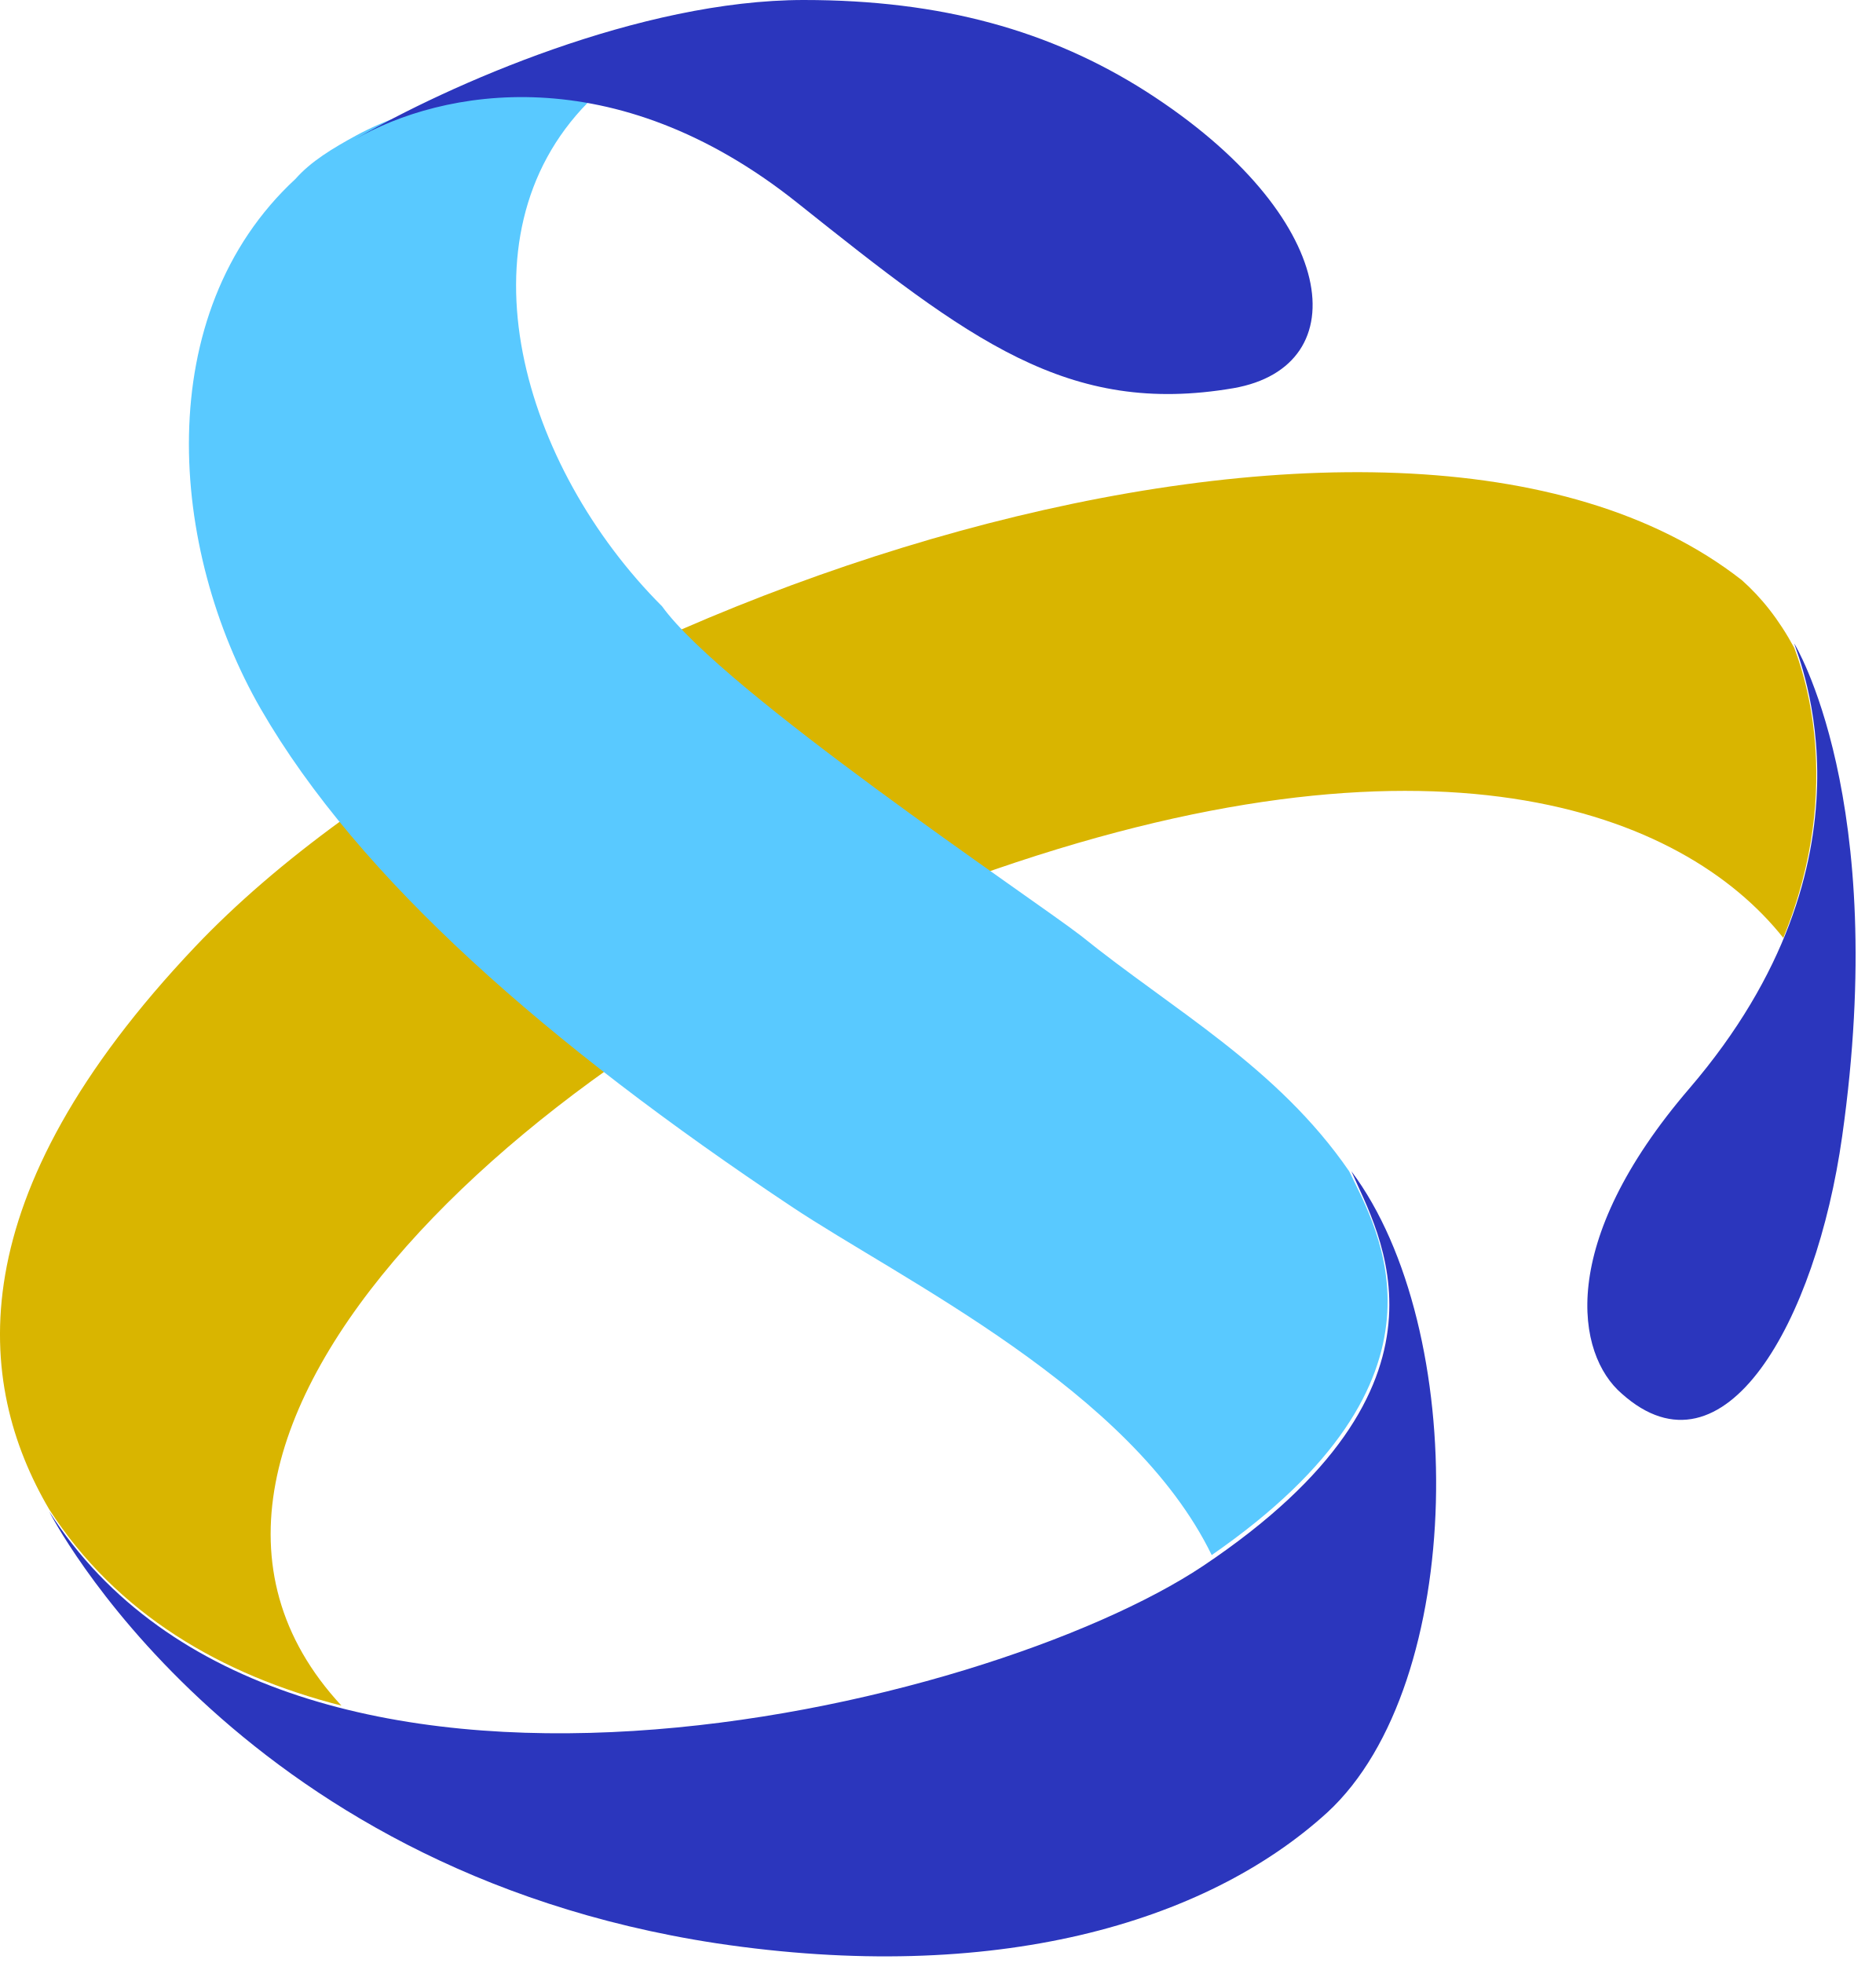
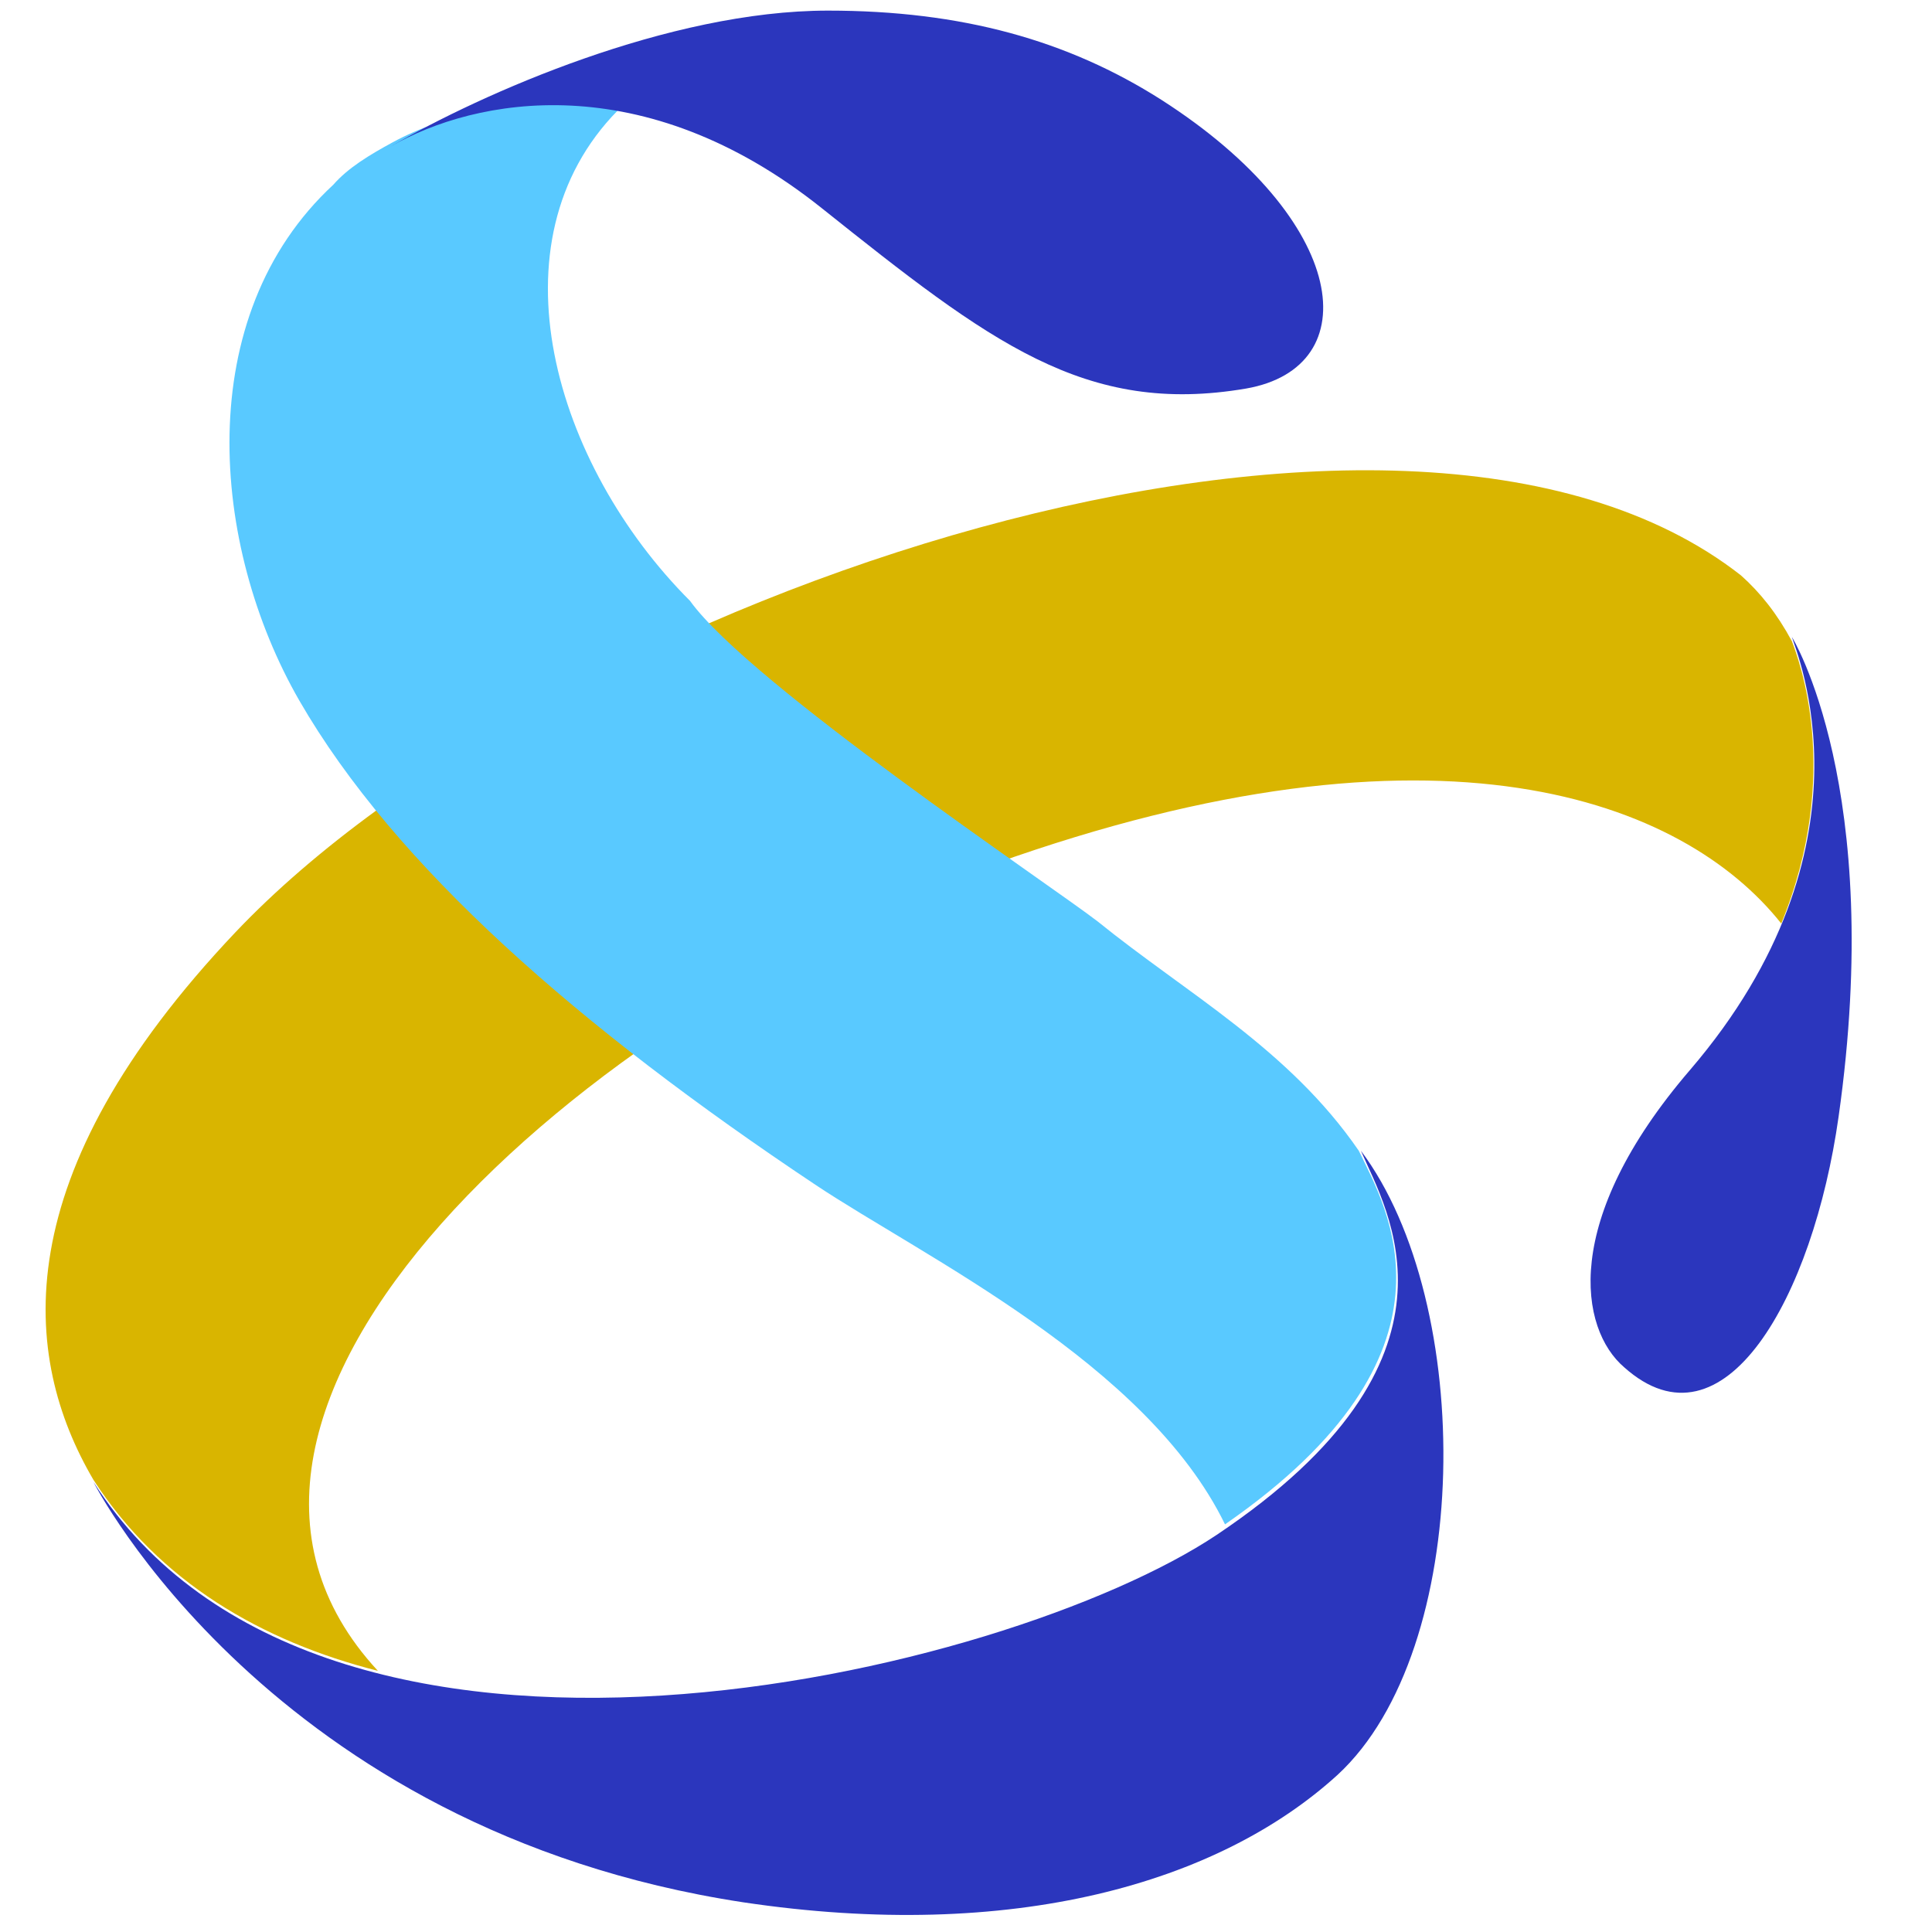
- <svg xmlns="http://www.w3.org/2000/svg" width="100%" height="100%" viewBox="0 0 86 90" version="1.1" xml:space="preserve" style="fill-rule:evenodd;clip-rule:evenodd;stroke-linejoin:round;stroke-miterlimit:2;">
-   <g transform="matrix(1,0,0,1,-182.234,-127.891)">
+ <svg xmlns="http://www.w3.org/2000/svg" width="100%" height="100%" viewBox="0 0 91 91" version="1.1" xml:space="preserve" style="fill-rule:evenodd;clip-rule:evenodd;stroke-linejoin:round;stroke-miterlimit:2;">
+   <g id="Ebene_3">
    <g>
-       <path id="path2219" d="M215.085,216.988C192.784,213.59 184.488,197.188 184.488,197.188C195.284,214.09 227.488,206.289 237.386,199.688C249.784,191.391 245.386,184.391 244.187,181.59C249.585,188.789 249.488,205.09 243.085,210.988C237.488,216.09 227.784,218.891 215.085,216.988Z" style="fill:rgb(43,54,189);fill-rule:nonzero;" />
-       <path id="path2221" d="M263.988,170.891C266.886,163.789 264.784,158.391 264.488,157.59C263.784,156.289 262.988,155.289 262.085,154.488C245.988,141.891 206.187,155.488 191.187,171.289C180.284,182.789 181.085,191.289 184.488,197.09C187.585,201.891 192.386,204.688 197.886,206.09C186.386,193.688 207.687,174.988 226.886,168.09C247.886,160.59 259.386,165.09 263.988,170.891Z" style="fill:rgb(217,181,0);fill-rule:nonzero;" />
-       <path id="path2223" d="M259.687,177.789C268.687,167.289 264.687,158.09 264.488,157.391C264.488,157.391 268.886,164.488 266.687,179.988C265.488,188.488 261.284,195.988 256.585,191.789C254.488,189.988 253.585,184.891 259.687,177.789Z" style="fill:rgb(43,54,189);fill-rule:nonzero;" />
-       <path id="path2225" d="M244.085,181.59C240.784,176.789 235.988,174.188 231.784,170.789C229.585,169.09 215.386,159.59 212.585,155.688C206.187,149.289 203.085,138.789 209.187,132.59C204.784,131.789 200.988,132.789 198.585,134.09C197.488,134.688 196.488,135.289 195.784,136.09C189.085,142.289 189.988,153.09 194.187,160.391C198.687,168.188 207.386,175.789 218.488,183.188C223.585,186.59 234.085,191.59 237.784,199.188C249.488,191.09 245.386,184.289 244.085,181.59Z" style="fill:rgb(89,201,255);fill-rule:nonzero;" />
-       <path id="path2227" d="M218.784,137.188C226.687,143.488 231.187,146.988 238.784,145.688C244.488,144.688 243.687,137.789 234.784,132.09C230.386,129.289 225.386,127.891 219.085,127.891C211.585,127.891 202.784,131.789 198.488,134.289C202.488,131.988 210.386,130.488 218.784,137.188Z" style="fill:rgb(43,54,189);fill-rule:nonzero;" />
+       <path d="M35,89.6c-22.3,-3.4 -30.6,-19.8 -30.6,-19.8c10.8,16.9 43,9.1 52.9,2.5c12.4,-8.3 8,-15.3 6.8,-18.1c5.4,7.2 5.3,23.5 -1.1,29.4c-5.6,5.1 -15.3,7.9 -28,6Z" style="fill:#2b36bd;fill-rule:nonzero;" />
+       <path d="M83.9,43.5c2.9,-7.1 0.8,-12.5 0.5,-13.3c-0.7,-1.3 -1.5,-2.3 -2.4,-3.1c-16.1,-12.6 -55.9,1 -70.9,16.8c-10.9,11.5 -10.1,20 -6.7,25.8c3.1,4.8 7.9,7.6 13.4,9c-11.5,-12.4 9.8,-31.1 29,-38c21,-7.5 32.5,-3 37.1,2.8Z" style="fill:#d9b500;fill-rule:nonzero;" />
+       <path d="M79.6,50.4c9,-10.5 5,-19.7 4.8,-20.4c-0,0 4.4,7.1 2.2,22.6c-1.2,8.5 -5.4,16 -10.1,11.8c-2.1,-1.8 -3,-6.9 3.1,-14Z" style="fill:#2b36bd;fill-rule:nonzero;" />
+       <path d="M64,54.2c-3.3,-4.8 -8.1,-7.4 -12.3,-10.8c-2.2,-1.7 -16.4,-11.2 -19.2,-15.1c-6.4,-6.4 -9.5,-16.9 -3.4,-23.1c-4.4,-0.8 -8.2,0.2 -10.6,1.5c-1.1,0.6 -2.1,1.2 -2.8,2c-6.7,6.2 -5.8,17 -1.6,24.3c4.5,7.8 13.2,15.4 24.3,22.8c5.1,3.4 15.6,8.4 19.3,16c11.7,-8.1 7.6,-14.9 6.3,-17.6Z" style="fill:#59c9ff;fill-rule:nonzero;" />
+       <path d="M38.7,9.8c7.9,6.3 12.4,9.8 20,8.5c5.7,-1 4.9,-7.9 -4,-13.6c-4.4,-2.8 -9.4,-4.2 -15.7,-4.2c-7.5,-0 -16.3,3.9 -20.6,6.4c4,-2.3 11.9,-3.8 20.3,2.9Z" style="fill:#2b36bd;fill-rule:nonzero;" />
    </g>
  </g>
</svg>
